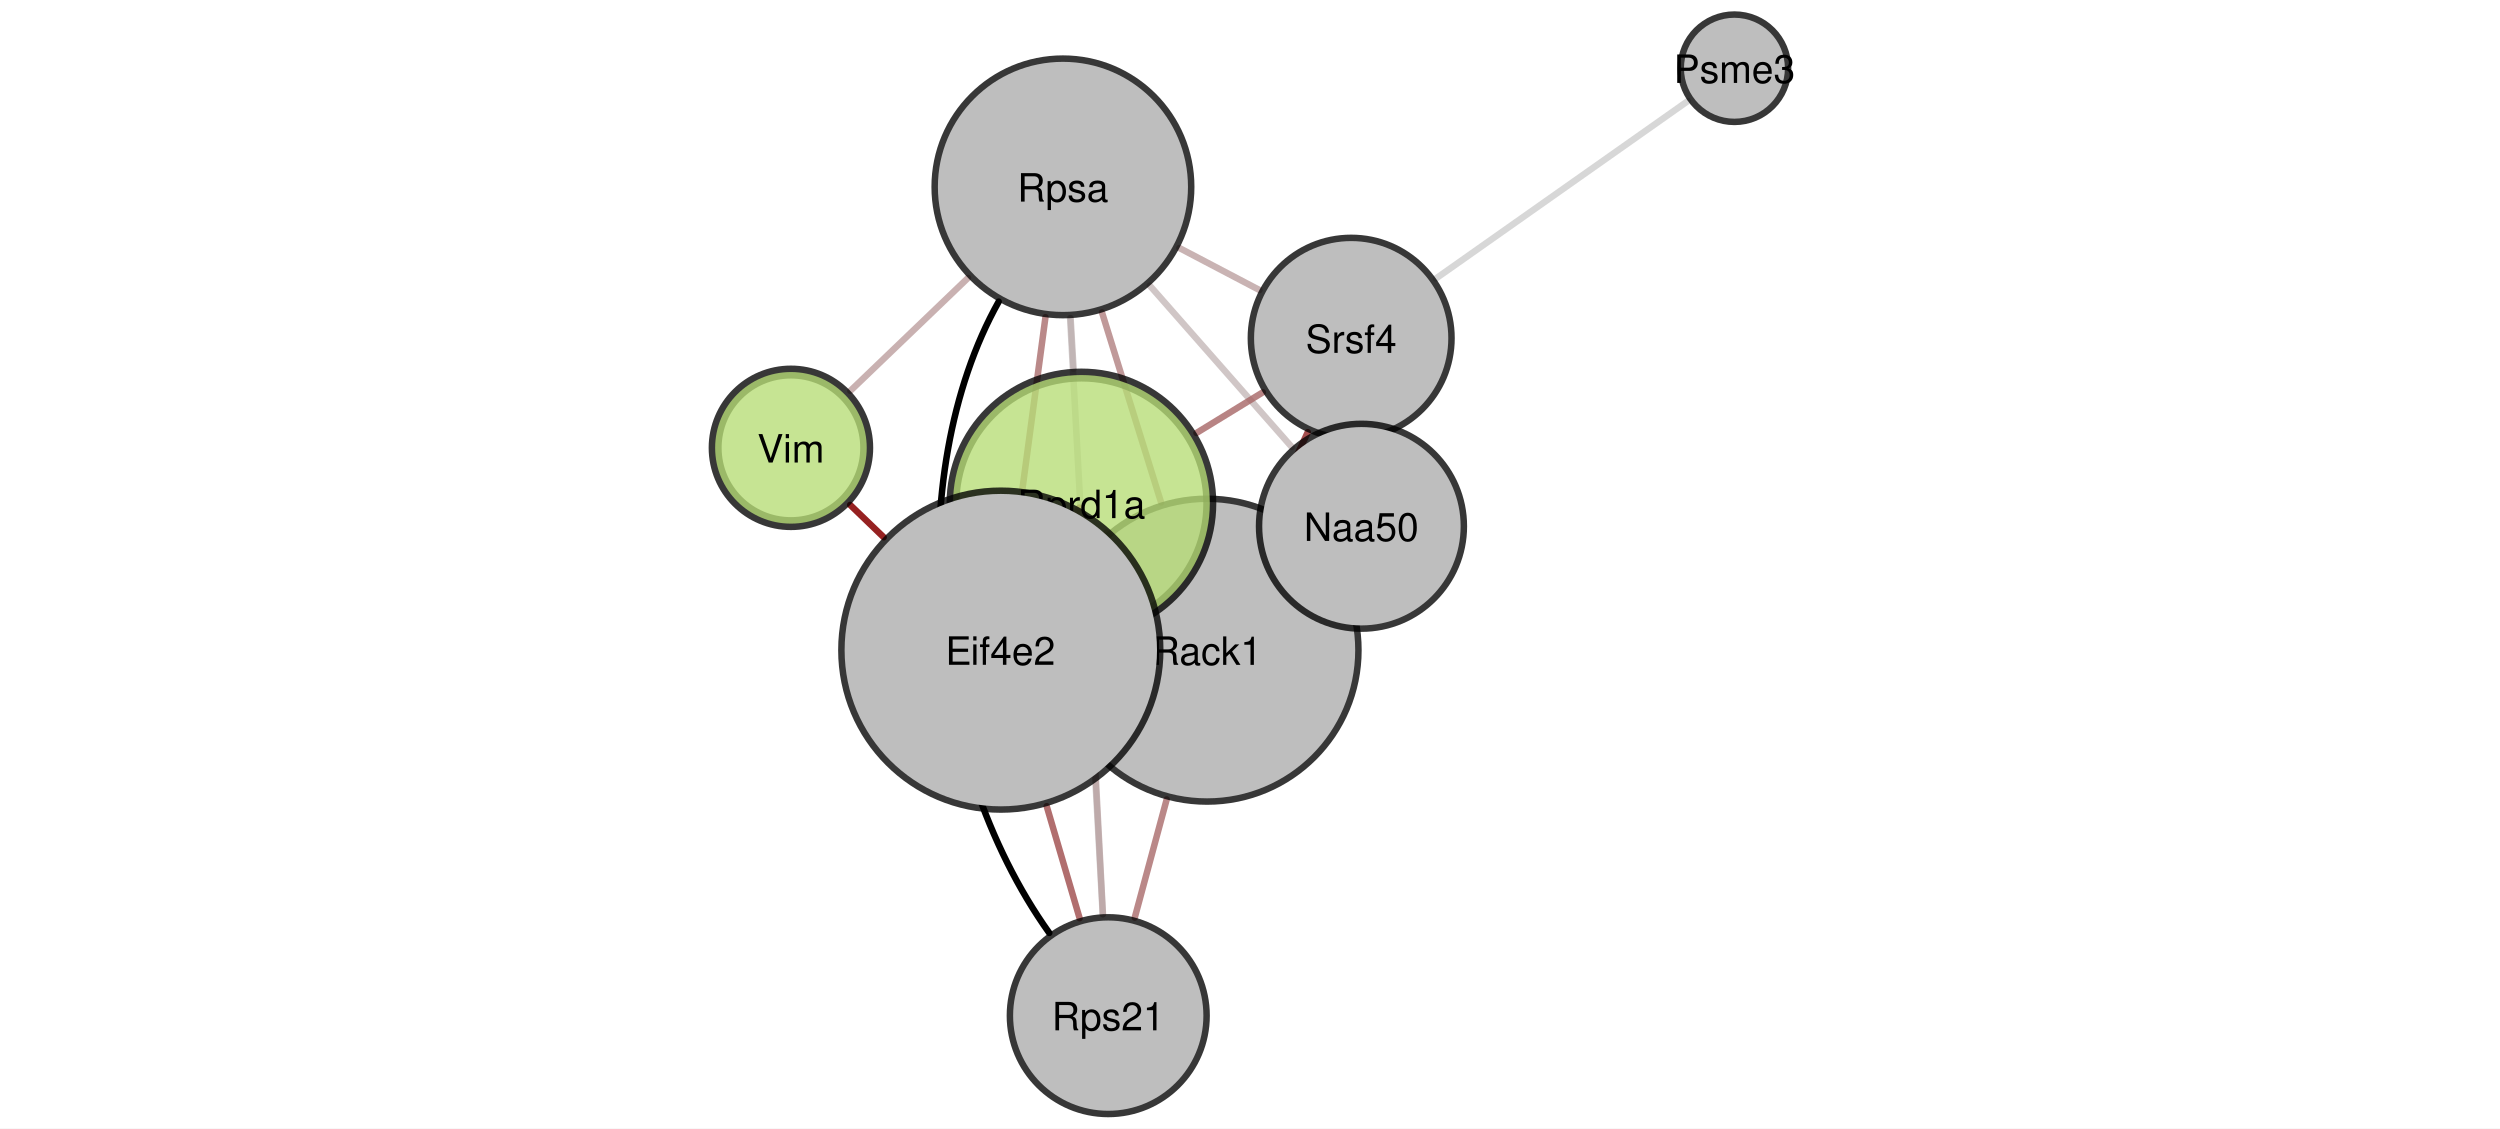
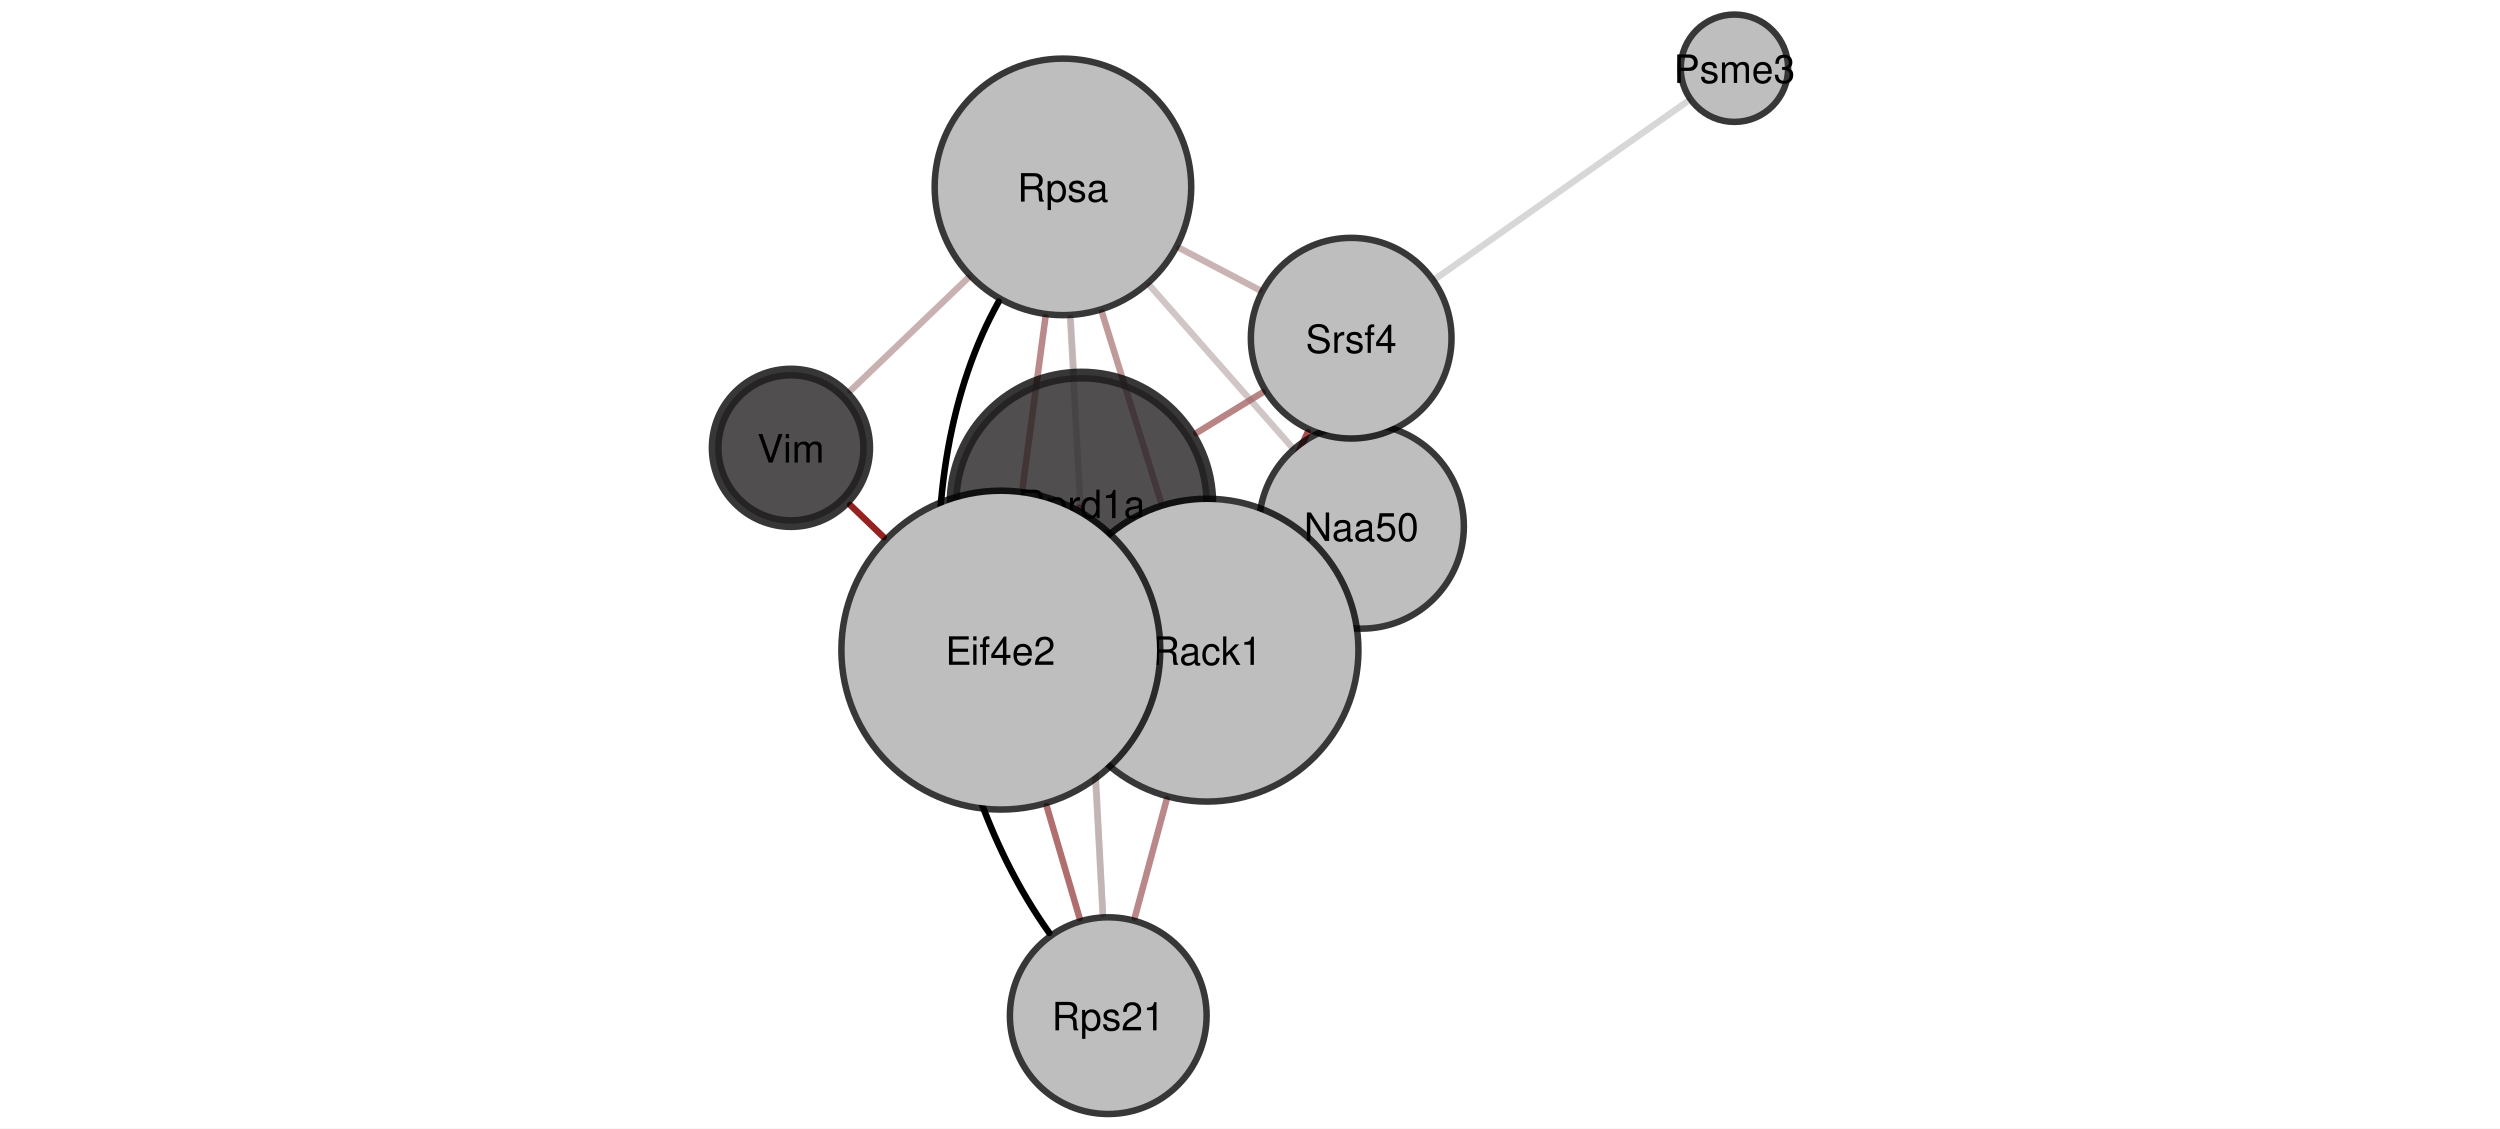
<svg xmlns="http://www.w3.org/2000/svg" version="1.1" baseProfile="full" x="0px" y="0px" width="1513px" height="683px" viewBox="0 0 1513 683">
  <g stroke-linejoin="miter" stroke-dashoffset="0" stroke-dasharray="none" stroke-width="1" stroke-miterlimit="10" stroke-linecap="square">
    <g fill-opacity="1" fill-rule="nonzero" stroke="none" fill="#ffffff">
      <path d="M 0 0 L 1513 0 L 1513 683 L 0 683 L 0 0 z" />
    </g>
    <g transform="matrix(1.969167, 0, 0, 1.969167, 719.4116, 294.9842)">
+       <g stroke-linejoin="round" stroke-width="2" stroke-linecap="round" fill="none" stroke-opacity="0.686" stroke="#b49999">
+         <path d="M -26.364 131.16 L -30.808 46.328" />
+       </g>
+     </g>
+     <g transform="matrix(1.969167, 0, 0, 1.969167, 719.4116, 294.9842)">
+       <g stroke-linejoin="round" stroke-width="2" stroke-linecap="round" fill="none" stroke-opacity="0.831" stroke="#a15151">
+         <path d="M -33.537 132.384 L -43.649 97.978" />
+       </g>
+     </g>
+     <g transform="matrix(1.969167, 0, 0, 1.969167, 719.4116, 294.9842)">
+       <g stroke-linejoin="round" stroke-width="2" stroke-linecap="round" fill="none" stroke-opacity="0.784" stroke="#a76868">
+         <path d="M -16.581 132.199 L -6.772 95.905" />
+       </g>
+     </g>
+     <g transform="matrix(1.969167, 0, 0, 1.969167, 719.4116, 294.9842)">
+       <g stroke-linejoin="round" stroke-width="2" stroke-linecap="round" fill="none" stroke-opacity="0.631" stroke="#bbb3b3">
+         <path d="M -26.435 131.164 L -36.449 -52.004" />
+       </g>
+     </g>
+     <g transform="matrix(1.969167, 0, 0, 1.969167, 719.4116, 294.9842)">
+       <g stroke-linejoin="round" stroke-width="2" stroke-linecap="round" fill="none" stroke-opacity="1" stroke="#000000">
+         <path d="M -58.401 -57.095 C -88.235 -3.8 -81.279 83.064 -42.864 136.922" />
+       </g>
+     </g>
+     <g transform="matrix(1.969167, 0, 0, 1.969167, 719.4116, 294.9842)">
+       <g stroke-linejoin="round" stroke-width="2" stroke-linecap="round" fill="none" stroke-opacity="0.698" stroke="#b29292">
+         <path d="M 21.743 -60.661 L -2.865 -73.579" />
+       </g>
+     </g>
+     <g transform="matrix(1.969167, 0, 0, 1.969167, 719.4116, 294.9842)">
+       <g stroke-linejoin="round" stroke-width="2" stroke-linecap="round" fill="none" stroke-opacity="0.655" stroke="#b8a8a8">
+         <path d="M -35.393 -36.464 L -36.301 -52.013" />
+       </g>
+     </g>
+     <g transform="matrix(1.969167, 0, 0, 1.969167, 719.4116, 294.9842)">
+       <g stroke-linejoin="round" stroke-width="2" stroke-linecap="round" fill="none" stroke-opacity="0.784" stroke="#a76969">
+         <path d="M -51.104 0.451 L -44.029 -52.303" />
+       </g>
+     </g>
+     <g transform="matrix(1.969167, 0, 0, 1.969167, 719.4116, 294.9842)">
+       <g stroke-linejoin="round" stroke-width="2" stroke-linecap="round" fill="none" stroke-opacity="0.655" stroke="#b8a8a8">
+         <path d="M 31.64 -12.454 L -11.957 -62.016" />
+       </g>
+     </g>
+     <g transform="matrix(1.969167, 0, 0, 1.969167, 719.4116, 294.9842)">
      <g stroke-linejoin="round" stroke-width="2" stroke-linecap="round" fill="none" stroke-opacity="0.753" stroke="#ab7878">
        <path d="M -8.487 4.631 L -26.651 -53.768" />
      </g>
    </g>
    <g transform="matrix(1.969167, 0, 0, 1.969167, 719.4116, 294.9842)">
-       <g stroke-linejoin="round" stroke-width="2" stroke-linecap="round" fill="none" stroke-opacity="0.784" stroke="#a76868">
-         <path d="M -16.581 132.199 L -6.772 95.905" />
+       <g stroke-linejoin="round" stroke-width="2" stroke-linecap="round" fill="none" stroke-opacity="0.702" stroke="#b29090">
+         <path d="M -104.003 -29.675 L -67.826 -64.383" />
+       </g>
+     </g>
+     <g transform="matrix(1.969167, 0, 0, 1.969167, 719.4116, 294.9842)">
+       <g stroke-linejoin="round" stroke-width="2" stroke-linecap="round" fill="none" stroke-opacity="0.882" stroke="#9a3838">
+         <path d="M -52.943 41.261 L -33.671 6.187" />
+       </g>
+     </g>
+     <g transform="matrix(1.969167, 0, 0, 1.969167, 719.4116, 294.9842)">
+       <g stroke-linejoin="round" stroke-width="2" stroke-linecap="round" fill="none" stroke-opacity="0.714" stroke="#b08b8b">
+         <path d="M 8.345 8.289 L 20.72 9.296" />
+       </g>
+     </g>
+     <g transform="matrix(1.969167, 0, 0, 1.969167, 719.4116, 294.9842)">
+       <g stroke-linejoin="round" stroke-width="2" stroke-linecap="round" fill="none" stroke-opacity="0.851" stroke="#9f4949">
+         <path d="M -6.014 36.419 L -25.284 13.912" />
+       </g>
+     </g>
+     <g transform="matrix(1.969167, 0, 0, 1.969167, 719.4116, 294.9842)">
+       <g stroke-linejoin="round" stroke-width="2" stroke-linecap="round" fill="none" stroke-opacity="0.792" stroke="#a66464">
+         <path d="M 22.784 -29.233 L 2.376 -16.732" />
+       </g>
+     </g>
+     <g transform="matrix(1.969167, 0, 0, 1.969167, 719.4116, 294.9842)">
+       <g stroke-linejoin="round" stroke-width="2" stroke-linecap="round" fill="none" stroke-opacity="0.608" stroke="#bebebe">
+         <path d="M 75.96 -64.198 L 153.41 -118.755" />
+       </g>
+     </g>
+     <g transform="matrix(1.969167, 0, 0, 1.969167, 719.4116, 294.9842)">
+       <g stroke-linejoin="round" stroke-width="2" stroke-linecap="round" fill="none" stroke-opacity="0.82" stroke="#a25757">
+         <path d="M 27.761 32.258 L 42.7 20.268" />
+       </g>
+     </g>
+     <g transform="matrix(1.969167, 0, 0, 1.969167, 719.4116, 294.9842)">
+       <g stroke-linejoin="round" stroke-width="2" stroke-linecap="round" fill="none" stroke-opacity="0.851" stroke="#9e4747">
+         <path d="M -10.462 33.763 L 22.375 22.482" />
+       </g>
+     </g>
+     <g transform="matrix(1.969167, 0, 0, 1.969167, 719.4116, 294.9842)">
+       <g stroke-linejoin="round" stroke-width="2" stroke-linecap="round" fill="none" stroke-opacity="0.953" stroke="#911616">
+         <path d="M -93.75 15.309 L -104.044 5.387" />
      </g>
    </g>
    <g transform="matrix(1.969167, 0, 0, 1.969167, 719.4116, 294.9842)">
      <g stroke-linejoin="round" stroke-width="2" stroke-linecap="round" fill="none" stroke-opacity="0.886" stroke="#9a3737">
        <path d="M 36.578 -16.962 L 25.567 6.87" />
      </g>
    </g>
    <g transform="matrix(1.969167, 0, 0, 1.969167, 719.4116, 294.9842)">
-       <g stroke-linejoin="round" stroke-width="2" stroke-linecap="round" fill="none" stroke-opacity="0.851" stroke="#9f4949">
-         <path d="M -6.014 36.419 L -25.284 13.912" />
-       </g>
-     </g>
-     <g transform="matrix(1.969167, 0, 0, 1.969167, 719.4116, 294.9842)">
      <g stroke-linejoin="round" stroke-width="2" stroke-linecap="round" fill="none" stroke-opacity="1" stroke="#8b0000">
        <path d="M -7.749 50.016 L -41.903 50.01" />
      </g>
    </g>
    <g transform="matrix(1.969167, 0, 0, 1.969167, 719.4116, 294.9842)">
-       <g stroke-linejoin="round" stroke-width="2" stroke-linecap="round" fill="none" stroke-opacity="0.82" stroke="#a25757">
-         <path d="M 27.761 32.258 L 42.7 20.268" />
-       </g>
-     </g>
-     <g transform="matrix(1.969167, 0, 0, 1.969167, 719.4116, 294.9842)">
-       <g stroke-linejoin="round" stroke-width="2" stroke-linecap="round" fill="none" stroke-opacity="1" stroke="#000000">
-         <path d="M -58.401 -57.095 C -88.235 -3.8 -81.279 83.064 -42.864 136.922" />
-       </g>
-     </g>
-     <g transform="matrix(1.969167, 0, 0, 1.969167, 719.4116, 294.9842)">
-       <g stroke-linejoin="round" stroke-width="2" stroke-linecap="round" fill="none" stroke-opacity="0.631" stroke="#bbb3b3">
-         <path d="M -26.435 131.164 L -36.449 -52.004" />
-       </g>
-     </g>
-     <g transform="matrix(1.969167, 0, 0, 1.969167, 719.4116, 294.9842)">
-       <g stroke-linejoin="round" stroke-width="2" stroke-linecap="round" fill="none" stroke-opacity="0.698" stroke="#b29292">
-         <path d="M 21.743 -60.661 L -2.865 -73.579" />
-       </g>
-     </g>
-     <g transform="matrix(1.969167, 0, 0, 1.969167, 719.4116, 294.9842)">
-       <g stroke-linejoin="round" stroke-width="2" stroke-linecap="round" fill="none" stroke-opacity="0.655" stroke="#b8a8a8">
-         <path d="M -35.393 -36.464 L -36.301 -52.013" />
-       </g>
-     </g>
-     <g transform="matrix(1.969167, 0, 0, 1.969167, 719.4116, 294.9842)">
-       <g stroke-linejoin="round" stroke-width="2" stroke-linecap="round" fill="none" stroke-opacity="0.784" stroke="#a76969">
-         <path d="M -51.104 0.451 L -44.029 -52.303" />
-       </g>
-     </g>
-     <g transform="matrix(1.969167, 0, 0, 1.969167, 719.4116, 294.9842)">
-       <g stroke-linejoin="round" stroke-width="2" stroke-linecap="round" fill="none" stroke-opacity="0.655" stroke="#b8a8a8">
-         <path d="M 31.64 -12.454 L -11.957 -62.016" />
-       </g>
-     </g>
-     <g transform="matrix(1.969167, 0, 0, 1.969167, 719.4116, 294.9842)">
-       <g stroke-linejoin="round" stroke-width="2" stroke-linecap="round" fill="none" stroke-opacity="0.702" stroke="#b29090">
-         <path d="M -104.003 -29.675 L -67.826 -64.383" />
-       </g>
-     </g>
-     <g transform="matrix(1.969167, 0, 0, 1.969167, 719.4116, 294.9842)">
-       <g stroke-linejoin="round" stroke-width="2" stroke-linecap="round" fill="none" stroke-opacity="0.882" stroke="#9a3838">
-         <path d="M -52.943 41.261 L -33.671 6.187" />
-       </g>
-     </g>
-     <g transform="matrix(1.969167, 0, 0, 1.969167, 719.4116, 294.9842)">
-       <g stroke-linejoin="round" stroke-width="2" stroke-linecap="round" fill="none" stroke-opacity="0.714" stroke="#b08b8b">
-         <path d="M 8.345 8.289 L 20.72 9.296" />
-       </g>
-     </g>
-     <g transform="matrix(1.969167, 0, 0, 1.969167, 719.4116, 294.9842)">
-       <g stroke-linejoin="round" stroke-width="2" stroke-linecap="round" fill="none" stroke-opacity="0.686" stroke="#b49999">
-         <path d="M -26.364 131.16 L -30.808 46.328" />
-       </g>
-     </g>
-     <g transform="matrix(1.969167, 0, 0, 1.969167, 719.4116, 294.9842)">
-       <g stroke-linejoin="round" stroke-width="2" stroke-linecap="round" fill="none" stroke-opacity="0.792" stroke="#a66464">
-         <path d="M 22.784 -29.233 L 2.376 -16.732" />
-       </g>
-     </g>
-     <g transform="matrix(1.969167, 0, 0, 1.969167, 719.4116, 294.9842)">
-       <g stroke-linejoin="round" stroke-width="2" stroke-linecap="round" fill="none" stroke-opacity="0.608" stroke="#bebebe">
-         <path d="M 75.96 -64.198 L 153.41 -118.755" />
-       </g>
-     </g>
-     <g transform="matrix(1.969167, 0, 0, 1.969167, 719.4116, 294.9842)">
-       <g stroke-linejoin="round" stroke-width="2" stroke-linecap="round" fill="none" stroke-opacity="0.831" stroke="#a15151">
-         <path d="M -33.537 132.384 L -43.649 97.978" />
-       </g>
-     </g>
-     <g transform="matrix(1.969167, 0, 0, 1.969167, 719.4116, 294.9842)">
-       <g stroke-linejoin="round" stroke-width="2" stroke-linecap="round" fill="none" stroke-opacity="0.851" stroke="#9e4747">
-         <path d="M -10.462 33.763 L 22.375 22.482" />
-       </g>
-     </g>
-     <g transform="matrix(1.969167, 0, 0, 1.969167, 719.4116, 294.9842)">
-       <g stroke-linejoin="round" stroke-width="2" stroke-linecap="round" fill="none" stroke-opacity="0.953" stroke="#911616">
-         <path d="M -93.75 15.309 L -104.044 5.387" />
-       </g>
+       <g stroke-linejoin="round" stroke-width="4" stroke-linecap="round" fill="none" stroke-opacity="0.784" stroke="#000000">
+         <path d="M 4.5 162.347 C 4.5 178.49 -8.586 191.577 -24.73 191.577 C -40.873 191.577 -53.96 178.49 -53.96 162.347 C -53.96 146.204 -40.873 133.117 -24.73 133.117 C -8.586 133.117 4.5 146.204 4.5 162.347 z" />
+       </g>
+     </g>
+     <g transform="matrix(1.969167, 0, 0, 1.969167, 719.4116, 294.9842)">
+       <g fill-opacity="1" fill-rule="nonzero" stroke="none" fill="#bebebe">
+         <path d="M 4.5 162.347 C 4.5 178.49 -8.586 191.577 -24.73 191.577 C -40.873 191.577 -53.96 178.49 -53.96 162.347 C -53.96 146.204 -40.873 133.117 -24.73 133.117 C -8.586 133.117 4.5 146.204 4.5 162.347 z" />
+       </g>
+     </g>
+     <g transform="matrix(1.969167, 0, 0, 1.969167, 636.562, 623.5686)">
+       <text fill-opacity="1" font-style="normal" font-family="Helvetica" font-weight="normal" stroke="none" fill="#000000" font-size="12" x="0" y="0">Rps21</text>
+     </g>
+     <g transform="matrix(1.969167, 0, 0, 1.969167, 719.4116, 294.9842)">
+       <g stroke-linejoin="round" stroke-width="4" stroke-linecap="round" fill="none" stroke-opacity="0.784" stroke="#000000">
+         <path d="M -0.233 -92.368 C -0.233 -71.147 -17.435 -53.944 -38.656 -53.944 C -59.877 -53.944 -77.08 -71.147 -77.08 -92.368 C -77.08 -113.588 -59.877 -130.791 -38.656 -130.791 C -17.435 -130.791 -0.233 -113.588 -0.233 -92.368 z" />
+       </g>
+     </g>
+     <g transform="matrix(1.969167, 0, 0, 1.969167, 719.4116, 294.9842)">
+       <g fill-opacity="1" fill-rule="nonzero" stroke="none" fill="#bebebe">
+         <path d="M -0.233 -92.368 C -0.233 -71.147 -17.435 -53.944 -38.656 -53.944 C -59.877 -53.944 -77.08 -71.147 -77.08 -92.368 C -77.08 -113.588 -59.877 -130.791 -38.656 -130.791 C -17.435 -130.791 -0.233 -113.588 -0.233 -92.368 z" />
+       </g>
+     </g>
+     <g transform="matrix(1.969167, 0, 0, 1.969167, 615.7093, 121.9929)">
+       <text fill-opacity="1" font-style="normal" font-family="Helvetica" font-weight="normal" stroke="none" fill="#000000" font-size="12" x="0" y="0">Rpsa</text>
+     </g>
+     <g transform="matrix(1.969167, 0, 0, 1.969167, 719.4116, 294.9842)">
+       <g stroke-linejoin="round" stroke-width="4" stroke-linecap="round" fill="none" stroke-opacity="0.784" stroke="#000000">
+         <path d="M 6.482 4.925 C 6.482 26.718 -11.185 44.385 -32.978 44.385 C -54.771 44.385 -72.437 26.718 -72.437 4.925 C -72.437 -16.868 -54.771 -34.535 -32.978 -34.535 C -11.185 -34.535 6.482 -16.868 6.482 4.925 z" />
+       </g>
+     </g>
+     <g transform="matrix(1.969167, 0, 0, 1.969167, 719.4116, 294.9842)">
+       <g fill-opacity="0.784" fill-rule="nonzero" stroke="none" fill="#201e1f">
+         <path d="M 6.482 4.925 C 6.482 26.718 -11.185 44.385 -32.978 44.385 C -54.771 44.385 -72.437 26.718 -72.437 4.925 C -72.437 -16.868 -54.771 -34.535 -32.978 -34.535 C -11.185 -34.535 6.482 -16.868 6.482 4.925 z" />
+       </g>
+     </g>
+     <g transform="matrix(1.969167, 0, 0, 1.969167, 615.7226, 313.5785)">
+       <text fill-opacity="1" font-style="normal" font-family="Helvetica" font-weight="normal" stroke="none" fill="#000000" font-size="12" x="0" y="0">Rprd1a</text>
+     </g>
+     <g transform="matrix(1.969167, 0, 0, 1.969167, 719.4116, 294.9842)">
+       <g stroke-linejoin="round" stroke-width="4" stroke-linecap="round" fill="none" stroke-opacity="0.784" stroke="#000000">
+         <path d="M 183.216 -128.833 C 183.216 -120.273 176.277 -113.333 167.716 -113.333 C 159.156 -113.333 152.216 -120.273 152.216 -128.833 C 152.216 -137.393 159.156 -144.333 167.716 -144.333 C 176.277 -144.333 183.216 -137.393 183.216 -128.833 z" />
+       </g>
+     </g>
+     <g transform="matrix(1.969167, 0, 0, 1.969167, 719.4116, 294.9842)">
+       <g fill-opacity="1" fill-rule="nonzero" stroke="none" fill="#bebebe">
+         <path d="M 183.216 -128.833 C 183.216 -120.273 176.277 -113.333 167.716 -113.333 C 159.156 -113.333 152.216 -120.273 152.216 -128.833 C 152.216 -137.393 159.156 -144.333 167.716 -144.333 C 176.277 -144.333 183.216 -137.393 183.216 -128.833 z" />
+       </g>
+     </g>
+     <g transform="matrix(1.969167, 0, 0, 1.969167, 1012.901, 50.18629)">
+       <text fill-opacity="1" font-style="normal" font-family="Helvetica" font-weight="normal" stroke="none" fill="#000000" font-size="12" x="0" y="0">Psme3</text>
+     </g>
+     <g transform="matrix(1.969167, 0, 0, 1.969167, 719.4116, 294.9842)">
+       <g stroke-linejoin="round" stroke-width="4" stroke-linecap="round" fill="none" stroke-opacity="0.784" stroke="#000000">
+         <path d="M 83.566 11.931 C 83.566 28.763 69.921 42.407 53.089 42.407 C 36.258 42.407 22.613 28.763 22.613 11.931 C 22.613 -4.901 36.258 -18.545 53.089 -18.545 C 69.921 -18.545 83.566 -4.901 83.566 11.931 z" />
+       </g>
+     </g>
+     <g transform="matrix(1.969167, 0, 0, 1.969167, 719.4116, 294.9842)">
+       <g fill-opacity="1" fill-rule="nonzero" stroke="none" fill="#bebebe">
+         <path d="M 83.566 11.931 C 83.566 28.763 69.921 42.407 53.089 42.407 C 36.258 42.407 22.613 28.763 22.613 11.931 C 22.613 -4.901 36.258 -18.545 53.089 -18.545 C 69.921 -18.545 83.566 -4.901 83.566 11.931 z" />
+       </g>
+     </g>
+     <g transform="matrix(1.969167, 0, 0, 1.969167, 789.1374, 327.3743)">
+       <text fill-opacity="1" font-style="normal" font-family="Helvetica" font-weight="normal" stroke="none" fill="#000000" font-size="12" x="0" y="0">Naa50</text>
+     </g>
+     <g transform="matrix(1.969167, 0, 0, 1.969167, 719.4116, 294.9842)">
+       <g stroke-linejoin="round" stroke-width="4" stroke-linecap="round" fill="none" stroke-opacity="0.784" stroke="#000000">
+         <path d="M -98.962 -12.165 C -98.962 0.699 -109.39 11.127 -122.255 11.127 C -135.119 11.127 -145.547 0.699 -145.547 -12.165 C -145.547 -25.03 -135.119 -35.458 -122.255 -35.458 C -109.39 -35.458 -98.962 -25.03 -98.962 -12.165 z" />
+       </g>
+     </g>
+     <g transform="matrix(1.969167, 0, 0, 1.969167, 719.4116, 294.9842)">
+       <g fill-opacity="0.784" fill-rule="nonzero" stroke="none" fill="#201e1f">
+         <path d="M -98.962 -12.165 C -98.962 0.699 -109.39 11.127 -122.255 11.127 C -135.119 11.127 -145.547 0.699 -145.547 -12.165 C -145.547 -25.03 -135.119 -35.458 -122.255 -35.458 C -109.39 -35.458 -98.962 -25.03 -98.962 -12.165 z" />
+       </g>
+     </g>
+     <g transform="matrix(1.969167, 0, 0, 1.969167, 458.3246, 279.9245)">
+       <text fill-opacity="1" font-style="normal" font-family="Helvetica" font-weight="normal" stroke="none" fill="#000000" font-size="12" x="0" y="0">Vim</text>
    </g>
    <g transform="matrix(1.969167, 0, 0, 1.969167, 719.4116, 294.9842)">
      <g stroke-linejoin="round" stroke-width="4" stroke-linecap="round" fill="none" stroke-opacity="0.784" stroke="#000000">
        <path d="M 51.162 50.019 C 51.162 75.165 30.776 95.551 5.629 95.551 C -19.518 95.551 -39.903 75.165 -39.903 50.019 C -39.903 24.872 -19.518 4.486 5.629 4.486 C 30.776 4.486 51.162 24.872 51.162 50.019 z" />
      </g>
    </g>
    <g transform="matrix(1.969167, 0, 0, 1.969167, 719.4116, 294.9842)">
      <g fill-opacity="1" fill-rule="nonzero" stroke="none" fill="#bebebe">
        <path d="M 51.162 50.019 C 51.162 75.165 30.776 95.551 5.629 95.551 C -19.518 95.551 -39.903 75.165 -39.903 50.019 C -39.903 24.872 -19.518 4.486 5.629 4.486 C 30.776 4.486 51.162 24.872 51.162 50.019 z" />
      </g>
    </g>
    <g transform="matrix(1.969167, 0, 0, 1.969167, 697.0073, 402.3749)">
      <text fill-opacity="1" font-style="normal" font-family="Helvetica" font-weight="normal" stroke="none" fill="#000000" font-size="12" x="0" y="0">Rack1</text>
    </g>
    <g transform="matrix(1.969167, 0, 0, 1.969167, 719.4116, 294.9842)">
      <g stroke-linejoin="round" stroke-width="4" stroke-linecap="round" fill="none" stroke-opacity="0.784" stroke="#000000">
-         <path d="M -0.233 -92.368 C -0.233 -71.147 -17.435 -53.944 -38.656 -53.944 C -59.877 -53.944 -77.08 -71.147 -77.08 -92.368 C -77.08 -113.588 -59.877 -130.791 -38.656 -130.791 C -17.435 -130.791 -0.233 -113.588 -0.233 -92.368 z" />
-       </g>
-     </g>
-     <g transform="matrix(1.969167, 0, 0, 1.969167, 719.4116, 294.9842)">
-       <g fill-opacity="1" fill-rule="nonzero" stroke="none" fill="#bebebe">
-         <path d="M -0.233 -92.368 C -0.233 -71.147 -17.435 -53.944 -38.656 -53.944 C -59.877 -53.944 -77.08 -71.147 -77.08 -92.368 C -77.08 -113.588 -59.877 -130.791 -38.656 -130.791 C -17.435 -130.791 -0.233 -113.588 -0.233 -92.368 z" />
-       </g>
-     </g>
-     <g transform="matrix(1.969167, 0, 0, 1.969167, 615.7093, 121.9929)">
-       <text fill-opacity="1" font-style="normal" font-family="Helvetica" font-weight="normal" stroke="none" fill="#000000" font-size="12" x="0" y="0">Rpsa</text>
-     </g>
-     <g transform="matrix(1.969167, 0, 0, 1.969167, 719.4116, 294.9842)">
-       <g stroke-linejoin="round" stroke-width="4" stroke-linecap="round" fill="none" stroke-opacity="0.784" stroke="#000000">
-         <path d="M 6.482 4.925 C 6.482 26.718 -11.185 44.385 -32.978 44.385 C -54.771 44.385 -72.437 26.718 -72.437 4.925 C -72.437 -16.868 -54.771 -34.535 -32.978 -34.535 C -11.185 -34.535 6.482 -16.868 6.482 4.925 z" />
-       </g>
-     </g>
-     <g transform="matrix(1.969167, 0, 0, 1.969167, 719.4116, 294.9842)">
-       <g fill-opacity="0.784" fill-rule="nonzero" stroke="none" fill="#b6dc76">
-         <path d="M 6.482 4.925 C 6.482 26.718 -11.185 44.385 -32.978 44.385 C -54.771 44.385 -72.437 26.718 -72.437 4.925 C -72.437 -16.868 -54.771 -34.535 -32.978 -34.535 C -11.185 -34.535 6.482 -16.868 6.482 4.925 z" />
-       </g>
-     </g>
-     <g transform="matrix(1.969167, 0, 0, 1.969167, 615.7226, 313.5785)">
-       <text fill-opacity="1" font-style="normal" font-family="Helvetica" font-weight="normal" stroke="none" fill="#000000" font-size="12" x="0" y="0">Rprd1a</text>
-     </g>
-     <g transform="matrix(1.969167, 0, 0, 1.969167, 719.4116, 294.9842)">
-       <g stroke-linejoin="round" stroke-width="4" stroke-linecap="round" fill="none" stroke-opacity="0.784" stroke="#000000">
        <path d="M 79.769 -45.864 C 79.769 -29.385 66.411 -16.026 49.932 -16.026 C 33.454 -16.026 20.095 -29.385 20.095 -45.864 C 20.095 -62.342 33.454 -75.701 49.932 -75.701 C 66.411 -75.701 79.769 -62.342 79.769 -45.864 z" />
      </g>
    </g>
    <g transform="matrix(1.969167, 0, 0, 1.969167, 719.4116, 294.9842)">
      <g fill-opacity="1" fill-rule="nonzero" stroke="none" fill="#bebebe">
        <path d="M 79.769 -45.864 C 79.769 -29.385 66.411 -16.026 49.932 -16.026 C 33.454 -16.026 20.095 -29.385 20.095 -45.864 C 20.095 -62.342 33.454 -75.701 49.932 -75.701 C 66.411 -75.701 79.769 -62.342 79.769 -45.864 z" />
      </g>
    </g>
    <g transform="matrix(1.969167, 0, 0, 1.969167, 790.1605, 213.5672)">
      <text fill-opacity="1" font-style="normal" font-family="Helvetica" font-weight="normal" stroke="none" fill="#000000" font-size="12" x="0" y="0">Srsf4</text>
    </g>
    <g transform="matrix(1.969167, 0, 0, 1.969167, 719.4116, 294.9842)">
      <g stroke-linejoin="round" stroke-width="4" stroke-linecap="round" fill="none" stroke-opacity="0.784" stroke="#000000">
-         <path d="M 4.5 162.347 C 4.5 178.49 -8.586 191.577 -24.73 191.577 C -40.873 191.577 -53.96 178.49 -53.96 162.347 C -53.96 146.204 -40.873 133.117 -24.73 133.117 C -8.586 133.117 4.5 146.204 4.5 162.347 z" />
-       </g>
-     </g>
-     <g transform="matrix(1.969167, 0, 0, 1.969167, 719.4116, 294.9842)">
-       <g fill-opacity="1" fill-rule="nonzero" stroke="none" fill="#bebebe">
-         <path d="M 4.5 162.347 C 4.5 178.49 -8.586 191.577 -24.73 191.577 C -40.873 191.577 -53.96 178.49 -53.96 162.347 C -53.96 146.204 -40.873 133.117 -24.73 133.117 C -8.586 133.117 4.5 146.204 4.5 162.347 z" />
-       </g>
-     </g>
-     <g transform="matrix(1.969167, 0, 0, 1.969167, 636.562, 623.5686)">
-       <text fill-opacity="1" font-style="normal" font-family="Helvetica" font-weight="normal" stroke="none" fill="#000000" font-size="12" x="0" y="0">Rps21</text>
-     </g>
-     <g transform="matrix(1.969167, 0, 0, 1.969167, 719.4116, 294.9842)">
-       <g stroke-linejoin="round" stroke-width="4" stroke-linecap="round" fill="none" stroke-opacity="0.784" stroke="#000000">
-         <path d="M 83.566 11.931 C 83.566 28.763 69.921 42.407 53.089 42.407 C 36.258 42.407 22.613 28.763 22.613 11.931 C 22.613 -4.901 36.258 -18.545 53.089 -18.545 C 69.921 -18.545 83.566 -4.901 83.566 11.931 z" />
-       </g>
-     </g>
-     <g transform="matrix(1.969167, 0, 0, 1.969167, 719.4116, 294.9842)">
-       <g fill-opacity="1" fill-rule="nonzero" stroke="none" fill="#bebebe">
-         <path d="M 83.566 11.931 C 83.566 28.763 69.921 42.407 53.089 42.407 C 36.258 42.407 22.613 28.763 22.613 11.931 C 22.613 -4.901 36.258 -18.545 53.089 -18.545 C 69.921 -18.545 83.566 -4.901 83.566 11.931 z" />
-       </g>
-     </g>
-     <g transform="matrix(1.969167, 0, 0, 1.969167, 789.1374, 327.3743)">
-       <text fill-opacity="1" font-style="normal" font-family="Helvetica" font-weight="normal" stroke="none" fill="#000000" font-size="12" x="0" y="0">Naa50</text>
-     </g>
-     <g transform="matrix(1.969167, 0, 0, 1.969167, 719.4116, 294.9842)">
-       <g stroke-linejoin="round" stroke-width="4" stroke-linecap="round" fill="none" stroke-opacity="0.784" stroke="#000000">
-         <path d="M 183.216 -128.833 C 183.216 -120.273 176.277 -113.333 167.716 -113.333 C 159.156 -113.333 152.216 -120.273 152.216 -128.833 C 152.216 -137.393 159.156 -144.333 167.716 -144.333 C 176.277 -144.333 183.216 -137.393 183.216 -128.833 z" />
-       </g>
-     </g>
-     <g transform="matrix(1.969167, 0, 0, 1.969167, 719.4116, 294.9842)">
-       <g fill-opacity="1" fill-rule="nonzero" stroke="none" fill="#bebebe">
-         <path d="M 183.216 -128.833 C 183.216 -120.273 176.277 -113.333 167.716 -113.333 C 159.156 -113.333 152.216 -120.273 152.216 -128.833 C 152.216 -137.393 159.156 -144.333 167.716 -144.333 C 176.277 -144.333 183.216 -137.393 183.216 -128.833 z" />
-       </g>
-     </g>
-     <g transform="matrix(1.969167, 0, 0, 1.969167, 1012.901, 50.18629)">
-       <text fill-opacity="1" font-style="normal" font-family="Helvetica" font-weight="normal" stroke="none" fill="#000000" font-size="12" x="0" y="0">Psme3</text>
-     </g>
-     <g transform="matrix(1.969167, 0, 0, 1.969167, 719.4116, 294.9842)">
-       <g stroke-linejoin="round" stroke-width="4" stroke-linecap="round" fill="none" stroke-opacity="0.784" stroke="#000000">
        <path d="M -9.749 50.008 C -9.749 76.517 -31.24 98.008 -57.749 98.008 C -84.259 98.008 -105.749 76.517 -105.749 50.008 C -105.749 23.498 -84.259 2.008 -57.749 2.008 C -31.24 2.008 -9.749 23.498 -9.749 50.008 z" />
      </g>
    </g>
    <g transform="matrix(1.969167, 0, 0, 1.969167, 719.4116, 294.9842)">
      <g fill-opacity="1" fill-rule="nonzero" stroke="none" fill="#bebebe">
        <path d="M -9.749 50.008 C -9.749 76.517 -31.24 98.008 -57.749 98.008 C -84.259 98.008 -105.749 76.517 -105.749 50.008 C -105.749 23.498 -84.259 2.008 -57.749 2.008 C -31.24 2.008 -9.749 23.498 -9.749 50.008 z" />
      </g>
    </g>
    <g transform="matrix(1.969167, 0, 0, 1.969167, 572.1925, 402.3537)">
      <text fill-opacity="1" font-style="normal" font-family="Helvetica" font-weight="normal" stroke="none" fill="#000000" font-size="12" x="0" y="0">Eif4e2</text>
    </g>
-     <g transform="matrix(1.969167, 0, 0, 1.969167, 719.4116, 294.9842)">
-       <g stroke-linejoin="round" stroke-width="4" stroke-linecap="round" fill="none" stroke-opacity="0.784" stroke="#000000">
-         <path d="M -98.962 -12.165 C -98.962 0.699 -109.39 11.127 -122.255 11.127 C -135.119 11.127 -145.547 0.699 -145.547 -12.165 C -145.547 -25.03 -135.119 -35.458 -122.255 -35.458 C -109.39 -35.458 -98.962 -25.03 -98.962 -12.165 z" />
-       </g>
-     </g>
-     <g transform="matrix(1.969167, 0, 0, 1.969167, 719.4116, 294.9842)">
-       <g fill-opacity="0.784" fill-rule="nonzero" stroke="none" fill="#b6dc76">
-         <path d="M -98.962 -12.165 C -98.962 0.699 -109.39 11.127 -122.255 11.127 C -135.119 11.127 -145.547 0.699 -145.547 -12.165 C -145.547 -25.03 -135.119 -35.458 -122.255 -35.458 C -109.39 -35.458 -98.962 -25.03 -98.962 -12.165 z" />
-       </g>
-     </g>
-     <g transform="matrix(1.969167, 0, 0, 1.969167, 458.3246, 279.9245)">
-       <text fill-opacity="1" font-style="normal" font-family="Helvetica" font-weight="normal" stroke="none" fill="#000000" font-size="12" x="0" y="0">Vim</text>
-     </g>
  </g>
</svg>
